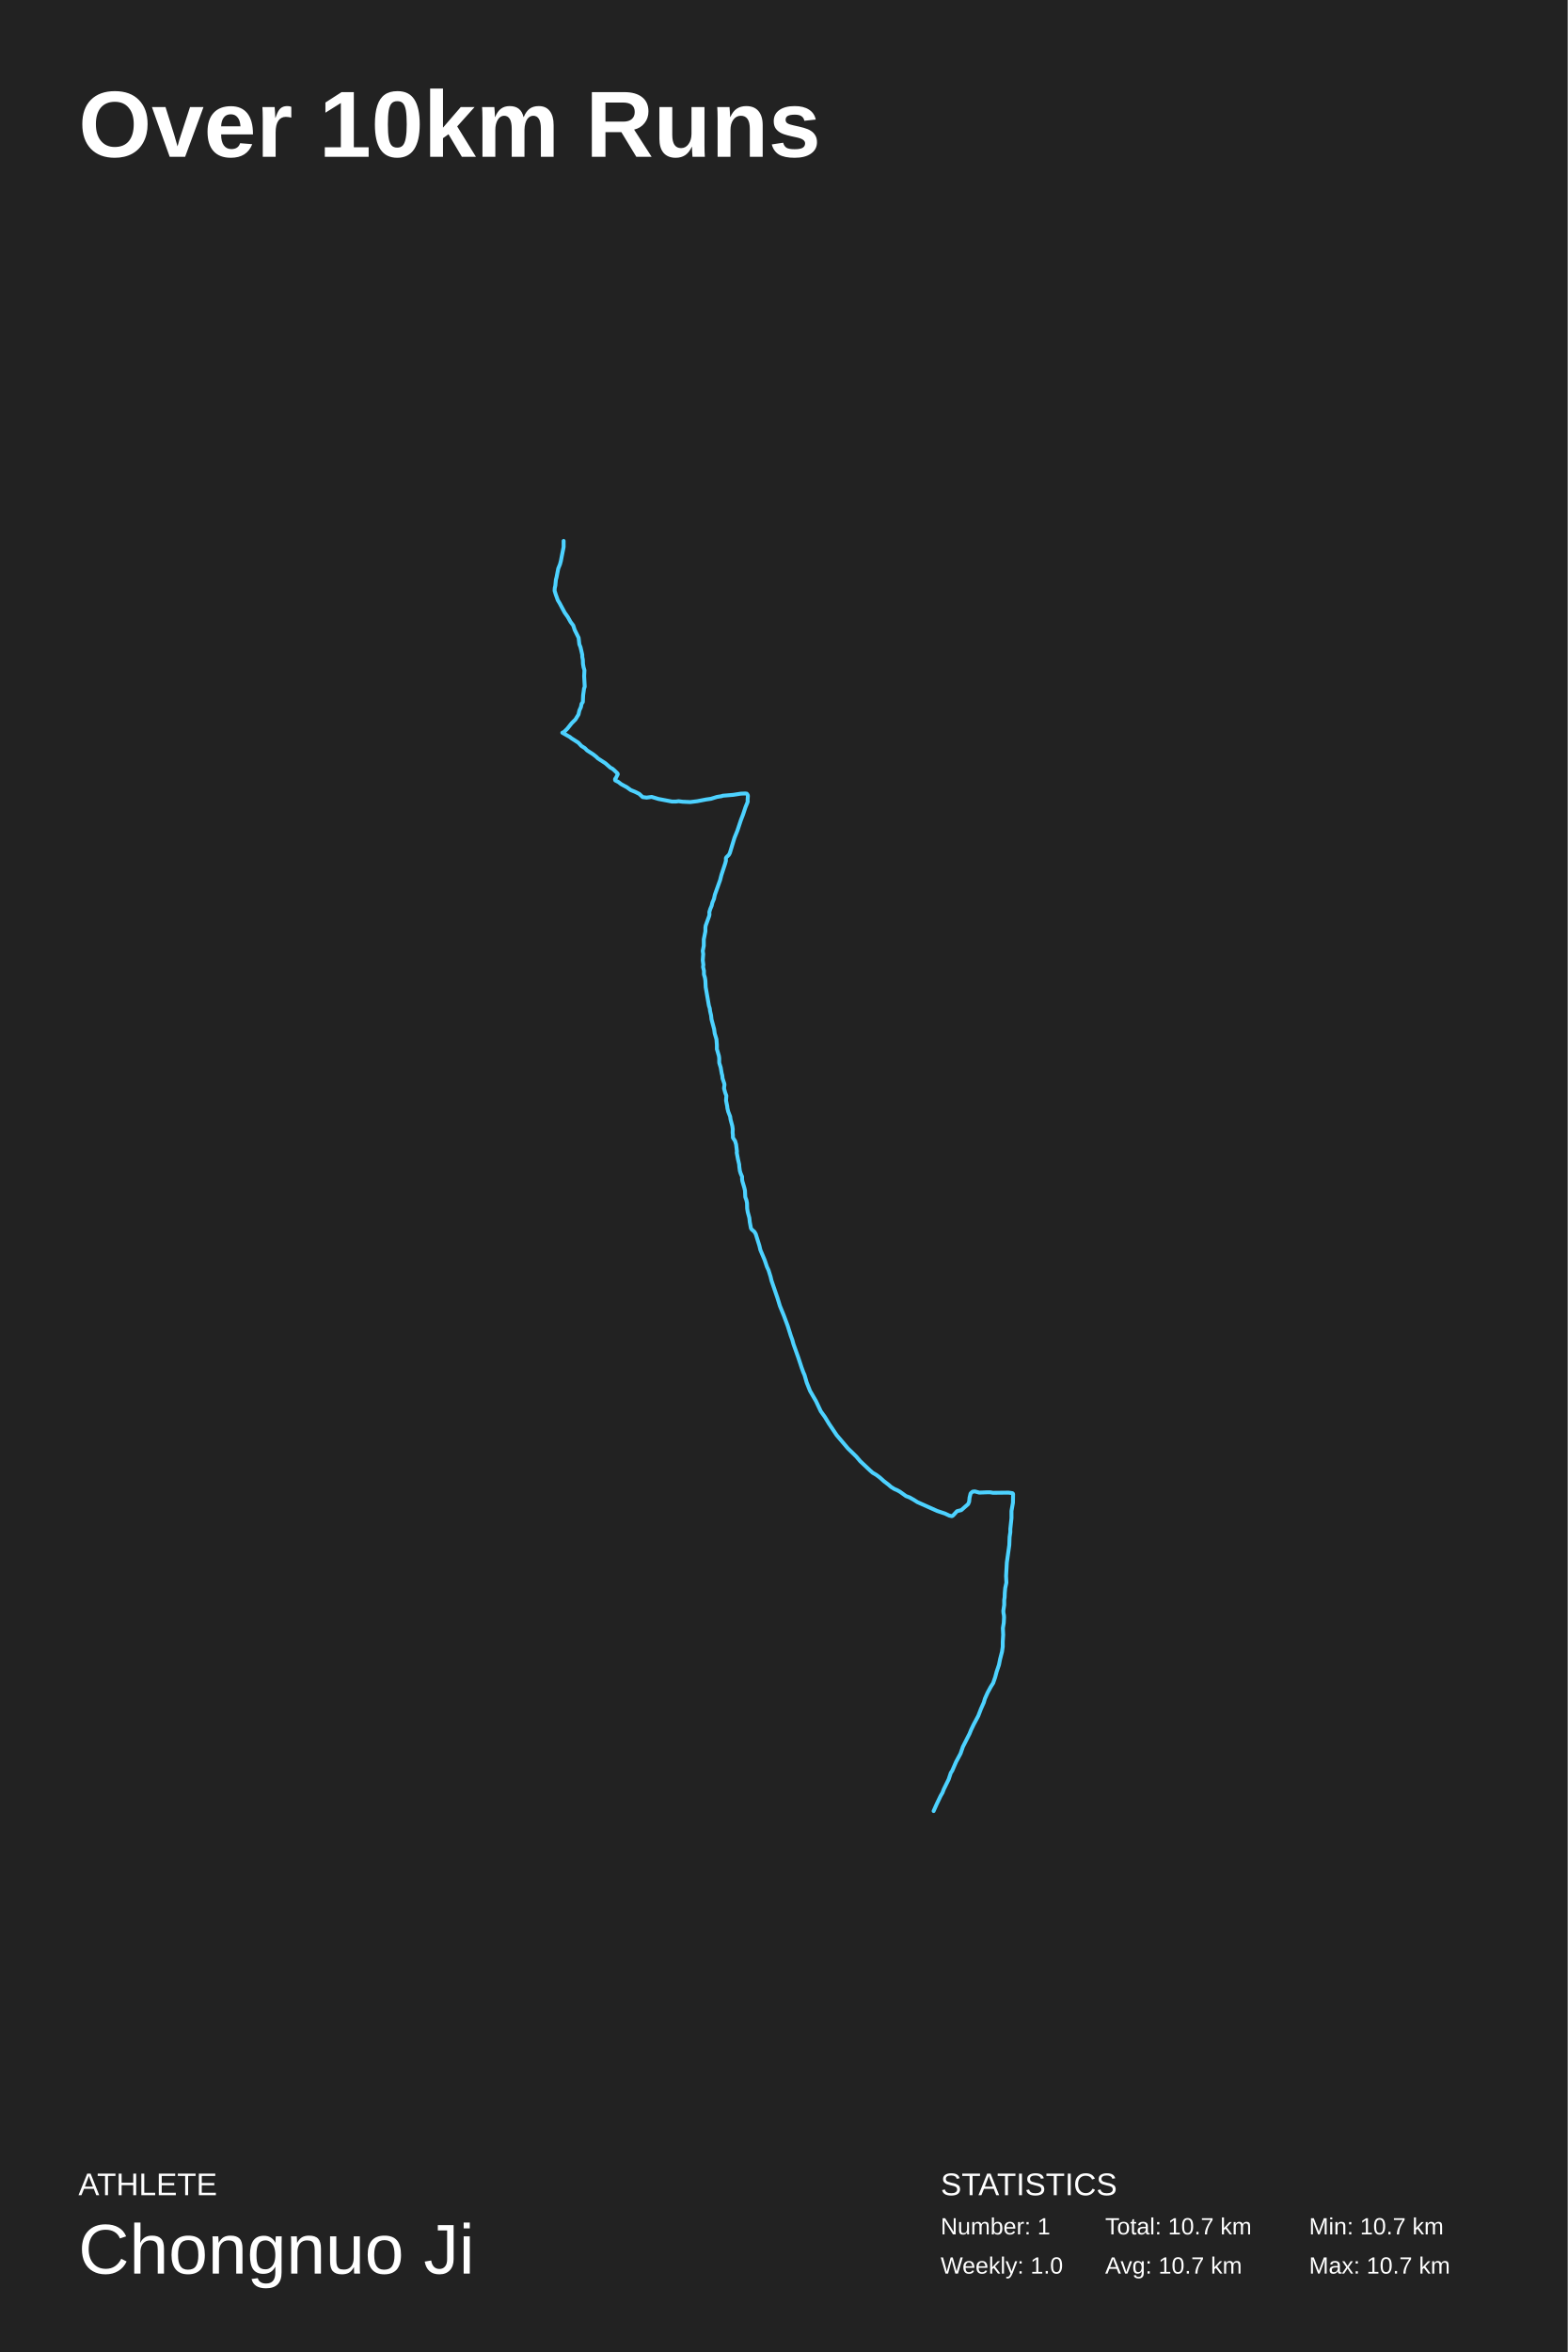
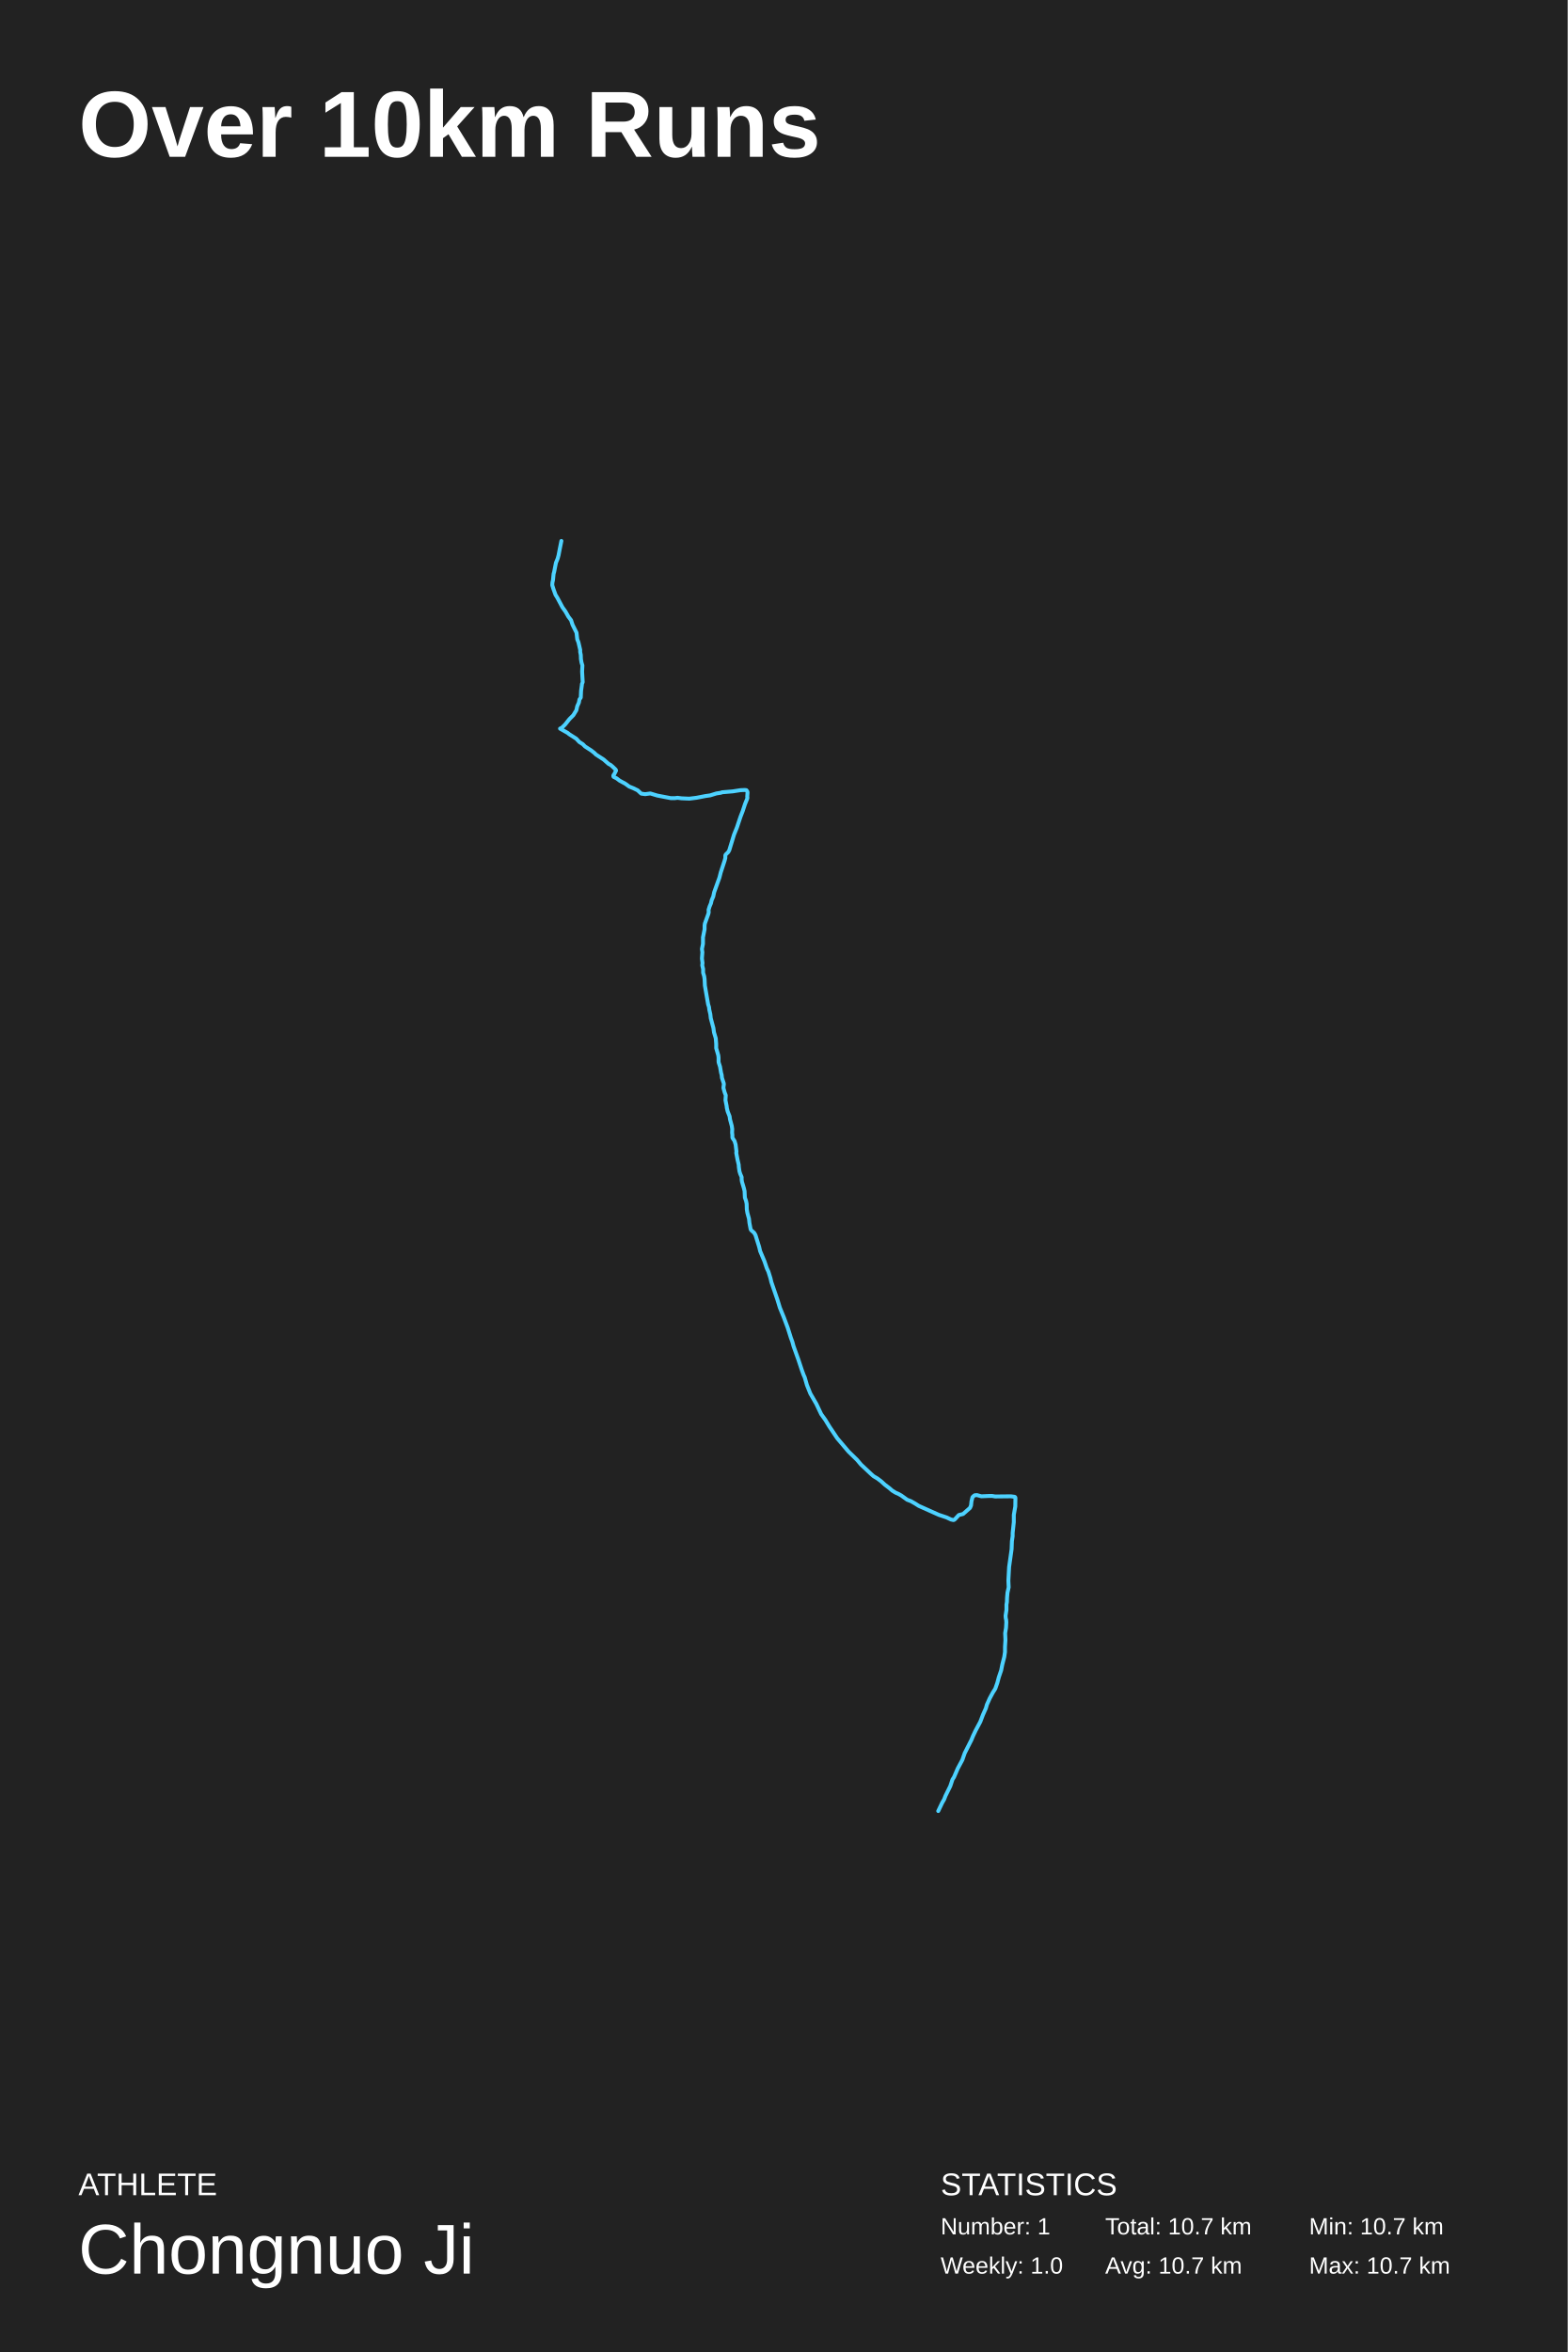
<svg xmlns="http://www.w3.org/2000/svg" baseProfile="full" height="300mm" version="1.1" viewBox="0,0,200,300" width="200mm">
  <defs />
  <rect fill="#222222" height="300" width="200" x="0" y="0" />
  <text fill="#FFFFFF" style="font-size:12px; font-family:Arial; font-weight:bold;" x="10" y="20">Over 10km Runs</text>
  <text fill="#FFFFFF" style="font-size:4px; font-family:Arial" x="10" y="280">ATHLETE</text>
  <text fill="#FFFFFF" style="font-size:9px; font-family:Arial" x="10" y="290">Chongnuo Ji</text>
  <text fill="#FFFFFF" style="font-size:4px; font-family:Arial" x="120" y="280">STATISTICS</text>
  <text fill="#FFFFFF" style="font-size:3px; font-family:Arial" x="120" y="285">Number: 1</text>
  <text fill="#FFFFFF" style="font-size:3px; font-family:Arial" x="120" y="290">Weekly: 1.0</text>
  <text fill="#FFFFFF" style="font-size:3px; font-family:Arial" x="141" y="285">Total: 10.7 km</text>
  <text fill="#FFFFFF" style="font-size:3px; font-family:Arial" x="141" y="290">Avg: 10.7 km</text>
  <text fill="#FFFFFF" style="font-size:3px; font-family:Arial" x="167" y="285">Min: 10.7 km</text>
  <text fill="#FFFFFF" style="font-size:3px; font-family:Arial" x="167" y="290">Max: 10.7 km</text>
-   <polyline fill="none" points="71.906,69.0 71.906,69.766 71.683,70.883 71.553,71.562 71.441,71.978 71.219,72.526 70.996,73.664 70.922,73.927 70.847,74.693 70.773,75.022 70.754,75.35 70.903,75.832 71.163,76.555 71.404,76.949 72.036,78.131 72.426,78.679 72.797,79.335 73.131,79.773 73.317,80.343 73.818,81.35 73.911,82.182 74.06,82.554 74.282,83.518 74.282,83.78 74.357,84.153 74.375,84.678 74.45,85.116 74.561,85.488 74.524,86.255 74.598,87.59 74.505,87.831 74.487,88.006 74.394,88.685 74.357,89.539 74.19,89.78 74.115,90.174 73.911,90.634 73.8,91.137 73.41,91.772 72.927,92.254 72.37,92.955 71.943,93.371 71.739,93.458 72.704,94.006 72.89,94.159 73.781,94.728 74.171,95.144 74.617,95.429 74.895,95.713 75.675,96.217 76.065,96.524 76.288,96.743 77.235,97.356 77.885,97.925 78.108,98.034 78.368,98.253 78.776,98.647 78.813,98.757 78.59,99.195 78.479,99.348 78.46,99.436 78.498,99.545 78.887,99.742 79.259,100.027 79.983,100.421 80.466,100.771 81.004,100.99 81.543,101.253 81.988,101.669 82.49,101.734 83.14,101.647 84.012,101.91 85.721,102.238 86.241,102.238 86.575,102.194 87.076,102.26 88.06,102.304 88.952,102.194 90.084,101.975 90.697,101.888 91.477,101.647 92.034,101.559 92.22,101.494 93.538,101.384 94.522,101.231 95.079,101.209 95.265,101.231 95.395,101.406 95.414,101.537 95.376,102.041 95.395,102.194 95.358,102.348 95.098,102.982 94.801,103.88 94.522,104.603 94.077,105.938 93.705,106.858 93.111,108.806 92.981,109.047 92.665,109.354 92.61,109.463 92.61,109.791 92.517,110.142 92.034,111.609 91.867,112.265 91.198,114.126 91.087,114.652 90.883,115.133 90.79,115.527 90.623,115.921 90.493,116.337 90.511,116.666 90.456,116.885 90.029,118.067 89.992,118.308 89.992,118.789 89.787,119.818 89.787,120.628 89.657,121.285 89.713,121.701 89.657,122.489 89.732,123.058 89.694,123.343 89.806,123.825 89.806,124.284 89.936,124.722 89.992,125.094 90.029,125.904 90.437,128.268 90.549,128.619 90.586,128.947 90.716,129.516 90.771,130.02 91.106,131.268 91.18,131.815 91.403,132.559 91.458,133.282 91.458,133.807 91.718,134.704 91.756,134.989 91.756,135.492 91.774,135.624 91.941,136.149 92.071,136.915 92.145,137.178 92.183,137.55 92.405,138.229 92.424,138.36 92.368,138.82 92.517,139.367 92.665,139.761 92.628,140.374 92.777,141.118 92.795,141.337 92.907,141.797 93.148,142.41 93.204,142.804 93.427,143.636 93.482,144.03 93.464,144.467 93.501,144.774 93.501,145.058 93.52,145.146 93.78,145.54 93.909,145.978 94.021,146.897 93.984,146.985 94.002,147.094 94.151,147.882 94.299,148.517 94.318,148.823 94.392,149.349 94.485,149.655 94.671,150.093 94.671,150.399 94.708,150.662 94.968,151.538 95.042,151.866 95.079,152.676 95.228,153.092 95.302,153.464 95.321,154.142 95.395,154.602 95.599,155.346 95.655,155.872 95.803,156.66 95.878,156.791 96.249,157.119 96.416,157.404 96.88,158.892 97.01,159.439 97.549,160.709 97.846,161.584 98.05,162.022 98.31,162.854 98.422,163.335 99.183,165.546 99.499,166.575 100,167.8 100.483,169.092 100.891,170.383 101.077,170.886 101.226,171.434 101.838,173.141 102.265,174.432 102.488,175.045 102.637,175.373 102.915,176.336 103.342,177.408 104.104,178.722 104.716,180.013 105.236,180.735 105.756,181.589 106.74,183.055 108.17,184.74 109.247,185.791 109.749,186.381 111.03,187.585 111.327,187.848 111.81,188.132 112.274,188.482 112.757,188.92 113.332,189.358 113.685,189.664 114.112,189.927 114.465,190.08 114.818,190.277 115.579,190.824 116.043,190.999 116.582,191.306 117.027,191.59 119.571,192.728 120.555,193.056 121.113,193.319 121.41,193.385 121.502,193.363 121.614,193.275 122.097,192.75 122.635,192.619 123.508,191.853 123.638,191.546 123.694,191.021 123.824,190.496 123.954,190.365 124.102,190.255 124.381,190.233 124.938,190.386 125.959,190.343 126.312,190.343 126.683,190.408 128.67,190.386 129.153,190.452 129.208,190.496 129.246,190.561 129.227,191.678 129.041,192.728 129.041,193.647 128.893,195.026 128.893,195.42 128.8,196.054 128.763,197.061 128.447,199.315 128.354,201.022 128.391,201.875 128.243,202.554 128.187,203.188 128.169,203.736 128.113,204.064 128.113,204.72 128.001,205.464 128.02,205.749 128.076,206.011 128.094,206.296 128.057,206.996 127.946,207.674 127.983,208.528 127.927,209.403 127.927,210.038 127.834,210.672 127.593,211.613 127.444,212.357 127.147,213.233 126.962,213.933 126.702,214.677 126.386,215.18 125.996,215.902 125.643,216.69 125.513,217.149 125.142,217.981 124.808,218.856 124.213,219.972 123.879,220.672 123.694,221.132 122.839,222.817 122.542,223.67 121.967,224.742 121.484,225.858 121.298,226.143 121.02,226.974 120.407,228.221 120.24,228.659 119.998,229.075 119.497,230.125 119.107,231.0" stroke="#4DD2FF" stroke-linecap="round" stroke-linejoin="round" stroke-width="0.5" />
+   <polyline fill="none" points="71.618,69.0 71.393,70.128 71.262,70.814 71.149,71.234 70.924,71.787 70.699,72.938 70.624,73.203 70.549,73.977 70.474,74.309 70.455,74.641 70.605,75.128 70.868,75.858 71.112,76.256 71.749,77.45 72.143,78.003 72.518,78.667 72.856,79.109 73.044,79.685 73.55,80.702 73.644,81.543 73.794,81.919 74.019,82.892 74.019,83.157 74.094,83.534 74.113,84.064 74.188,84.507 74.301,84.883 74.263,85.657 74.338,87.006 74.244,87.25 74.226,87.427 74.132,88.112 74.094,88.975 73.925,89.218 73.85,89.617 73.644,90.081 73.531,90.59 73.138,91.231 72.65,91.718 72.087,92.426 71.656,92.846 71.449,92.934 72.425,93.487 72.612,93.642 73.513,94.217 73.907,94.638 74.357,94.925 74.638,95.213 75.426,95.721 75.82,96.031 76.045,96.252 77.002,96.872 77.658,97.447 77.883,97.557 78.146,97.778 78.559,98.177 78.596,98.287 78.371,98.73 78.259,98.884 78.24,98.973 78.277,99.083 78.671,99.283 79.047,99.57 79.778,99.968 80.266,100.322 80.81,100.543 81.354,100.809 81.804,101.229 82.311,101.295 82.967,101.207 83.849,101.472 85.575,101.804 86.1,101.804 86.437,101.76 86.944,101.826 87.938,101.87 88.839,101.76 89.983,101.539 90.602,101.45 91.39,101.207 91.953,101.118 92.14,101.052 93.472,100.941 94.466,100.787 95.029,100.764 95.217,100.787 95.348,100.964 95.367,101.096 95.329,101.605 95.348,101.76 95.31,101.915 95.048,102.556 94.748,103.463 94.466,104.193 94.016,105.542 93.641,106.471 93.041,108.439 92.909,108.683 92.59,108.992 92.534,109.103 92.534,109.435 92.44,109.789 91.953,111.27 91.784,111.934 91.108,113.814 90.996,114.345 90.789,114.831 90.696,115.229 90.527,115.628 90.396,116.048 90.414,116.379 90.358,116.601 89.927,117.795 89.889,118.038 89.889,118.525 89.683,119.564 89.683,120.383 89.551,121.046 89.608,121.466 89.551,122.262 89.626,122.837 89.589,123.125 89.701,123.611 89.701,124.076 89.833,124.518 89.889,124.894 89.927,125.712 90.339,128.101 90.452,128.455 90.489,128.787 90.621,129.362 90.677,129.87 91.015,131.131 91.09,131.684 91.315,132.436 91.371,133.165 91.371,133.696 91.634,134.603 91.671,134.89 91.671,135.399 91.69,135.532 91.859,136.062 91.99,136.836 92.065,137.102 92.103,137.478 92.328,138.163 92.346,138.296 92.29,138.76 92.44,139.313 92.59,139.711 92.553,140.33 92.703,141.082 92.722,141.303 92.834,141.768 93.078,142.387 93.134,142.785 93.359,143.625 93.416,144.023 93.397,144.466 93.434,144.775 93.434,145.063 93.453,145.151 93.716,145.549 93.847,145.992 93.96,146.92 93.922,147.009 93.941,147.119 94.091,147.915 94.241,148.557 94.26,148.866 94.335,149.397 94.429,149.707 94.616,150.149 94.616,150.458 94.654,150.724 94.916,151.608 94.991,151.94 95.029,152.758 95.179,153.178 95.254,153.554 95.273,154.24 95.348,154.704 95.554,155.456 95.61,155.987 95.761,156.783 95.836,156.915 96.211,157.247 96.38,157.534 96.849,159.038 96.98,159.591 97.524,160.873 97.824,161.758 98.03,162.2 98.293,163.04 98.406,163.527 99.175,165.76 99.494,166.799 100.0,168.037 100.488,169.342 100.9,170.647 101.088,171.155 101.238,171.708 101.857,173.432 102.289,174.737 102.514,175.356 102.664,175.688 102.945,176.661 103.377,177.744 104.146,179.071 104.765,180.375 105.29,181.105 105.815,181.967 106.809,183.448 108.254,185.151 109.342,186.212 109.848,186.809 111.143,188.025 111.443,188.29 111.931,188.578 112.4,188.931 112.887,189.374 113.469,189.816 113.825,190.125 114.257,190.391 114.613,190.545 114.969,190.744 115.739,191.297 116.208,191.474 116.752,191.783 117.202,192.071 119.772,193.22 120.766,193.552 121.329,193.817 121.629,193.884 121.723,193.862 121.835,193.773 122.323,193.243 122.867,193.11 123.749,192.336 123.88,192.027 123.936,191.496 124.067,190.965 124.199,190.833 124.349,190.722 124.63,190.7 125.193,190.855 126.225,190.811 126.581,190.811 126.956,190.877 128.963,190.855 129.451,190.921 129.507,190.965 129.545,191.032 129.526,192.159 129.339,193.22 129.339,194.149 129.189,195.542 129.189,195.94 129.095,196.581 129.057,197.598 128.738,199.875 128.645,201.599 128.682,202.461 128.532,203.147 128.476,203.788 128.457,204.341 128.401,204.672 128.401,205.335 128.288,206.087 128.307,206.374 128.363,206.64 128.382,206.927 128.344,207.635 128.232,208.32 128.269,209.182 128.213,210.066 128.213,210.707 128.119,211.348 127.875,212.299 127.725,213.051 127.425,213.935 127.238,214.642 126.975,215.394 126.656,215.902 126.262,216.632 125.906,217.428 125.774,217.892 125.399,218.732 125.062,219.616 124.461,220.743 124.124,221.451 123.936,221.915 123.073,223.617 122.773,224.479 122.192,225.562 121.704,226.69 121.516,226.977 121.235,227.817 120.616,229.077 120.447,229.519 120.203,229.939 119.697,231.0" stroke="#4DD2FF" stroke-linecap="round" stroke-linejoin="round" stroke-width="0.5" />
</svg>
